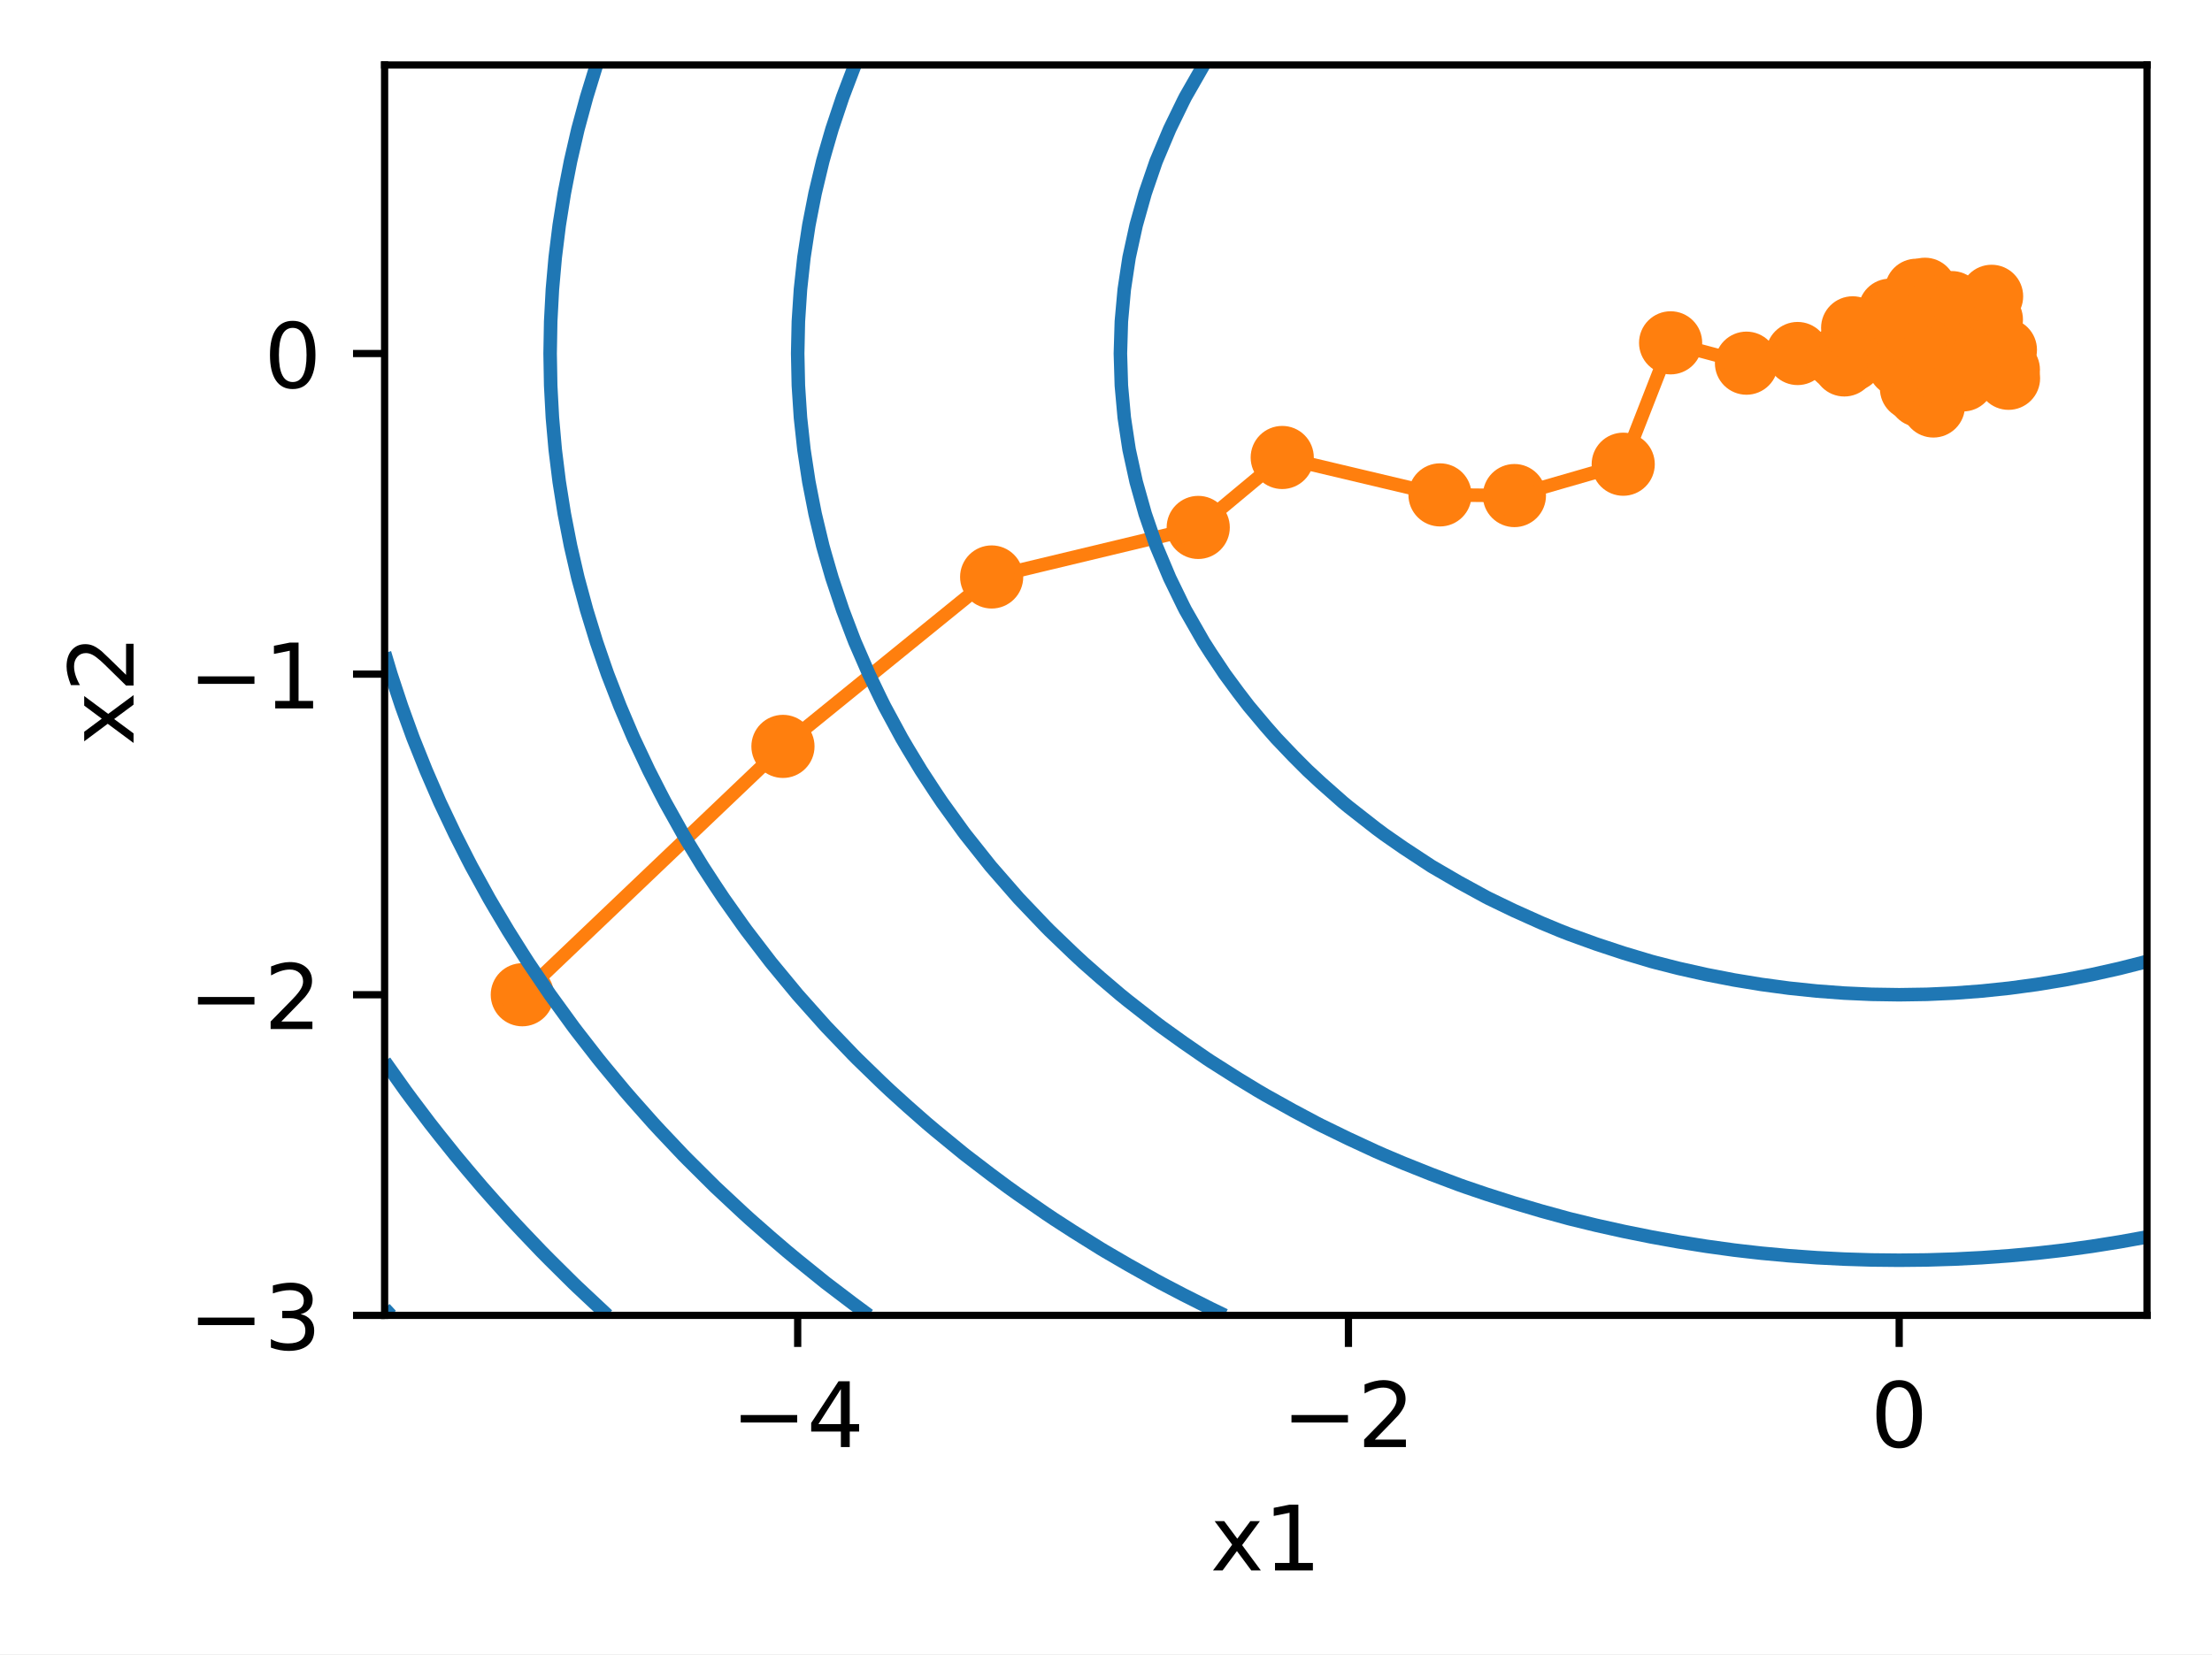
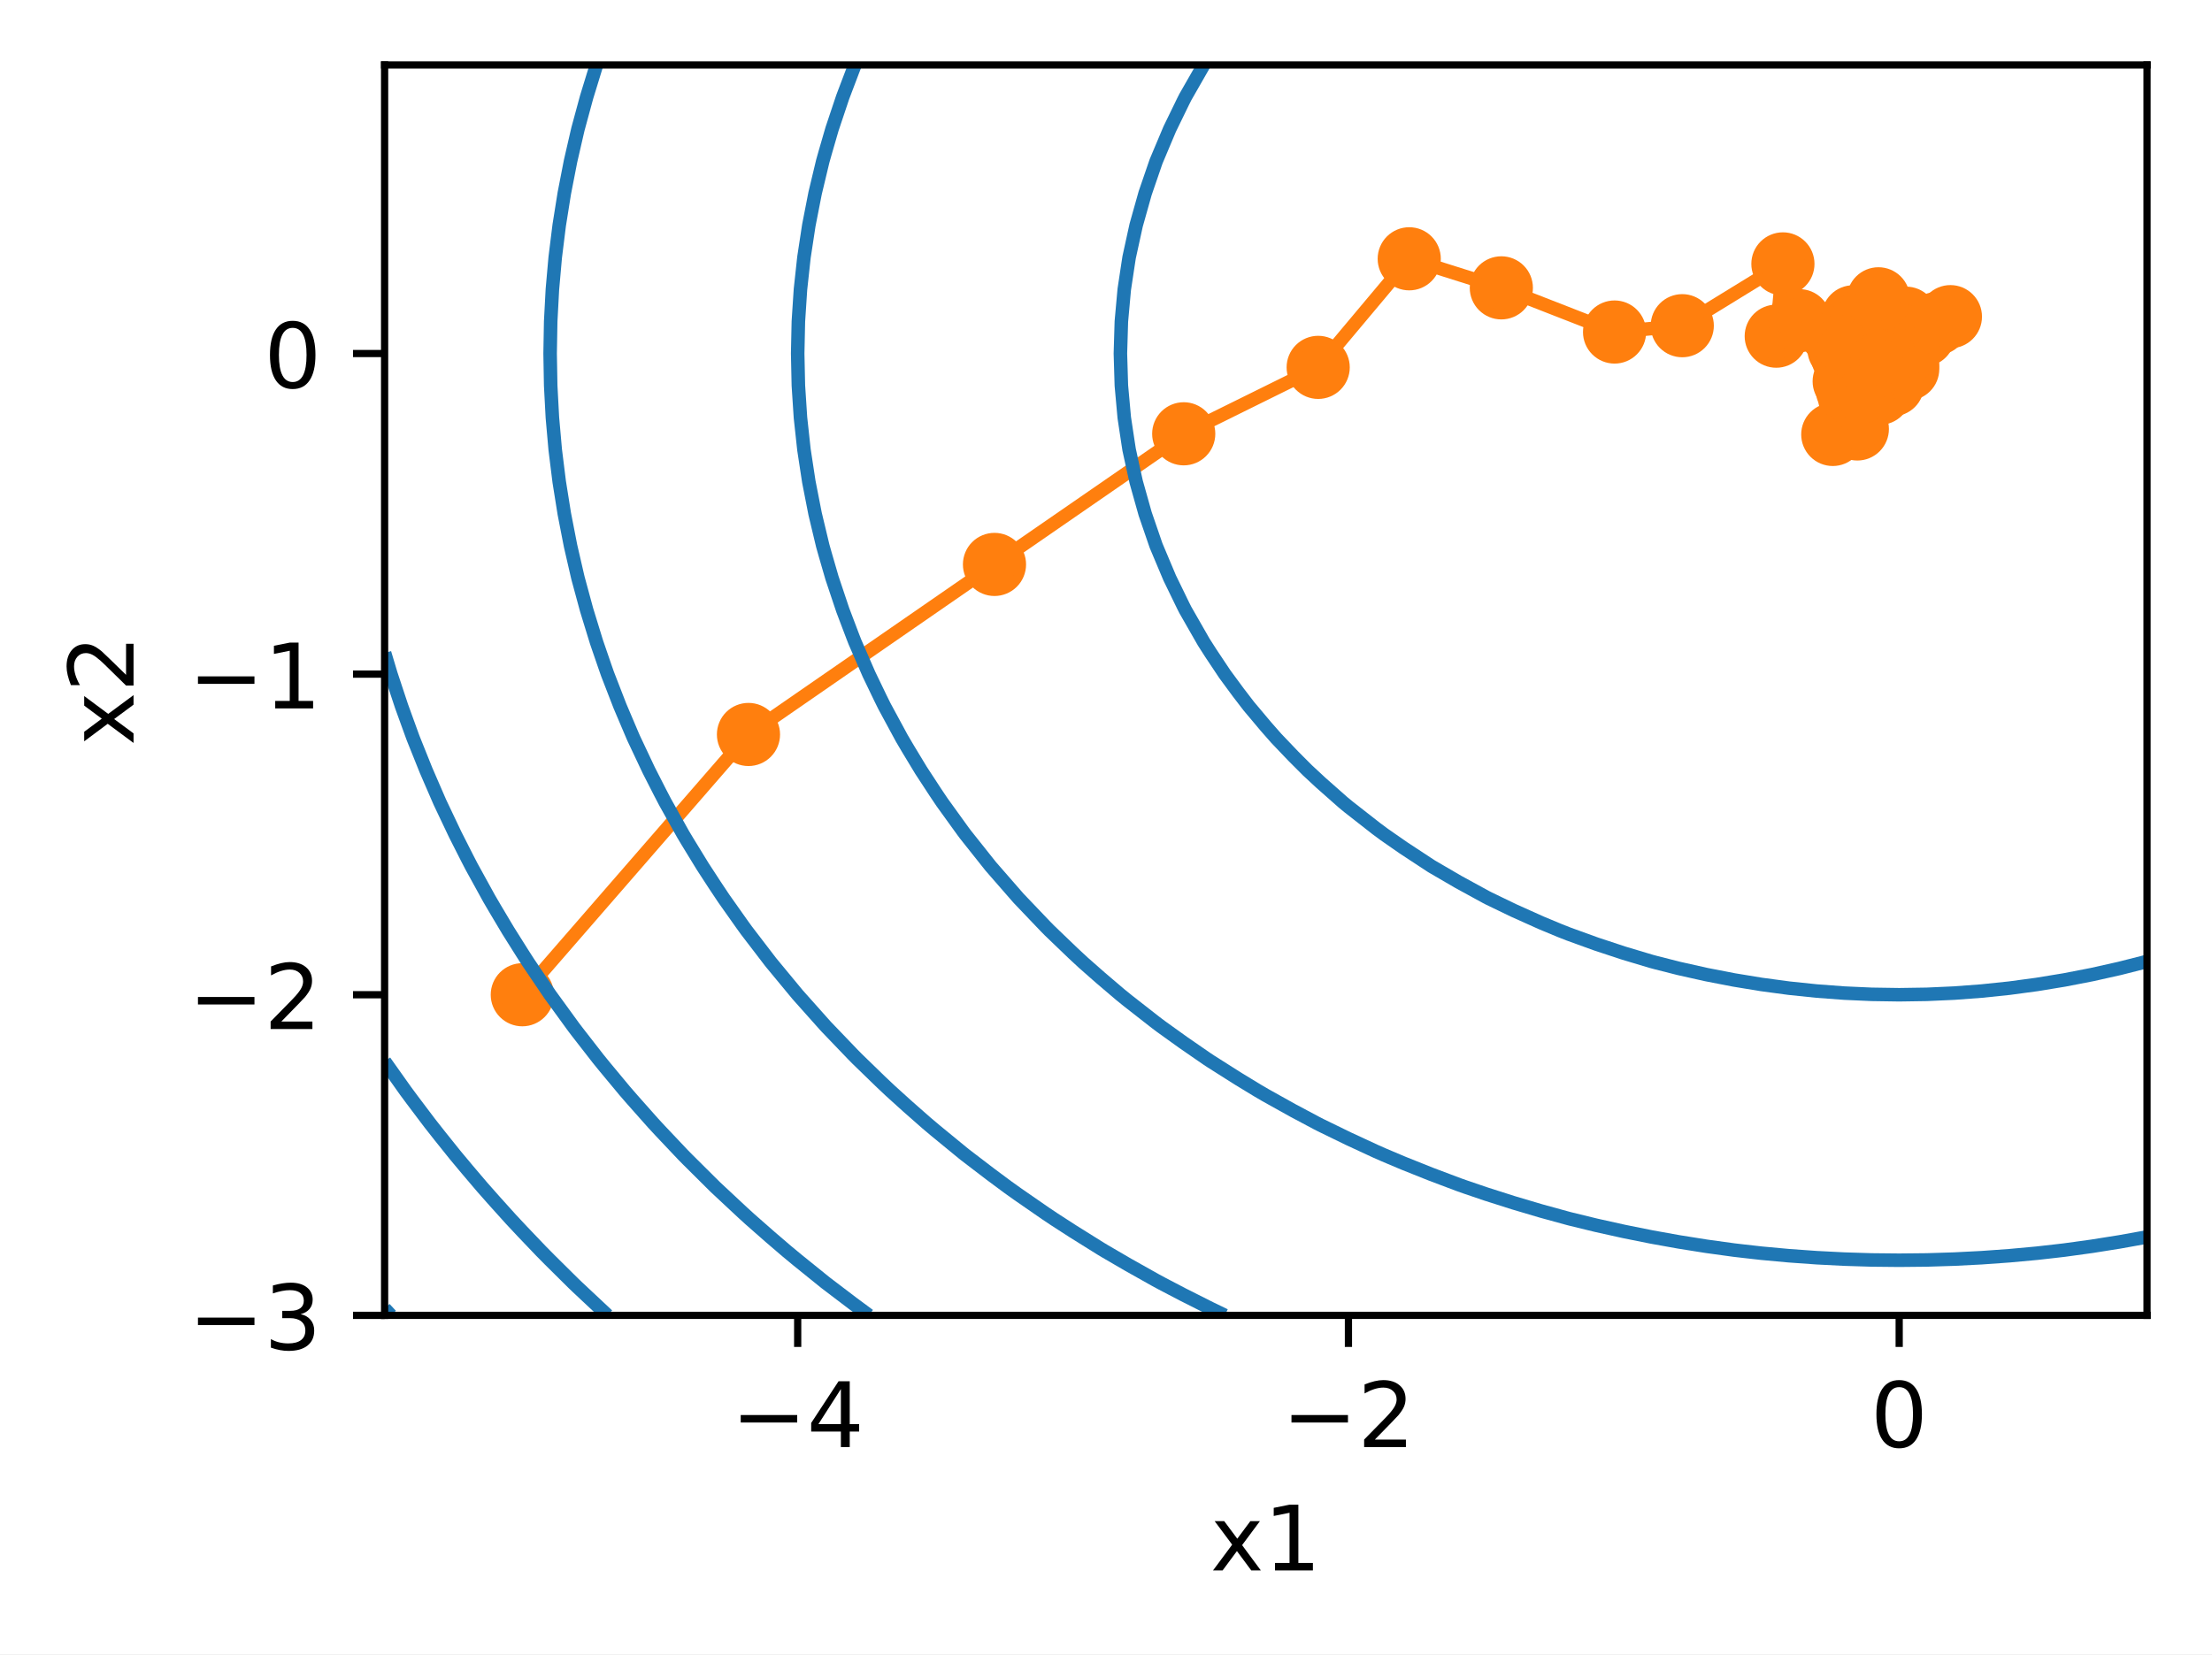
<svg xmlns="http://www.w3.org/2000/svg" xmlns:xlink="http://www.w3.org/1999/xlink" width="245.12pt" height="183.356pt" viewBox="0 0 245.12 183.356" version="1.1">
  <defs>
    <style type="text/css">*{stroke-linejoin: round; stroke-linecap: butt}</style>
  </defs>
  <g id="figure_1">
    <g id="patch_1">
      <path d="M 0 183.356  L 245.12 183.356  L 245.12 0  L 0 0  z " style="fill: #ffffff" />
    </g>
    <g id="axes_1">
      <g id="patch_2">
        <path d="M 42.62 145.8  L 237.92 145.8  L 237.92 7.2  L 42.62 7.2  z " style="fill: #ffffff" />
      </g>
      <g id="matplotlib.axis_1">
        <g id="xtick_1">
          <g id="line2d_1">
            <defs>
-               <path id="m74799874b9" d="M 0 0  L 0 3.5  " style="stroke: #000000; stroke-width: 0.8" />
+               <path id="m76ca7da673" d="M 0 0  L 0 3.5  " style="stroke: #000000; stroke-width: 0.8" />
            </defs>
            <g>
-               <use xlink:href="#m74799874b9" x="88.394" y="145.8" style="stroke: #000000; stroke-width: 0.8" />
+               <use xlink:href="#m76ca7da673" x="88.394" y="145.8" style="stroke: #000000; stroke-width: 0.8" />
            </g>
          </g>
          <g id="text_1">
            <g transform="translate(81.02266 160.3984) scale(0.1 -0.1)">
              <defs>
                <path id="DejaVuSans-2212" d="M 678 2272  L 4684 2272  L 4684 1741  L 678 1741  L 678 2272  z " transform="scale(0.015625)" />
                <path id="DejaVuSans-34" d="M 2419 4116  L 825 1625  L 2419 1625  L 2419 4116  z M 2253 4666  L 3047 4666  L 3047 1625  L 3713 1625  L 3713 1100  L 3047 1100  L 3047 0  L 2419 0  L 2419 1100  L 313 1100  L 313 1709  L 2253 4666  z " transform="scale(0.015625)" />
              </defs>
              <use xlink:href="#DejaVuSans-2212" />
-               <use xlink:href="#DejaVuSans-34" x="83.789" />
+               <use xlink:href="#DejaVuSans-34" transform="translate(83.78906 0)" />
            </g>
          </g>
        </g>
        <g id="xtick_2">
          <g id="line2d_2">
            <g>
-               <use xlink:href="#m74799874b9" x="149.425" y="145.8" style="stroke: #000000; stroke-width: 0.8" />
+               <use xlink:href="#m76ca7da673" x="149.425" y="145.8" style="stroke: #000000; stroke-width: 0.8" />
            </g>
          </g>
          <g id="text_2">
            <g transform="translate(142.0539 160.3984) scale(0.1 -0.1)">
              <defs>
                <path id="DejaVuSans-32" d="M 1228 531  L 3431 531  L 3431 0  L 469 0  L 469 531  Q 828 903 1448 1529  Q 2069 2156 2228 2338  Q 2531 2678 2651 2914  Q 2772 3150 2772 3378  Q 2772 3750 2511 3984  Q 2250 4219 1831 4219  Q 1534 4219 1204 4116  Q 875 4013 500 3803  L 500 4441  Q 881 4594 1212 4672  Q 1544 4750 1819 4750  Q 2544 4750 2975 4387  Q 3406 4025 3406 3419  Q 3406 3131 3298 2873  Q 3191 2616 2906 2266  Q 2828 2175 2409 1742  Q 1991 1309 1228 531  z " transform="scale(0.015625)" />
              </defs>
              <use xlink:href="#DejaVuSans-2212" />
-               <use xlink:href="#DejaVuSans-32" x="83.789" />
+               <use xlink:href="#DejaVuSans-32" transform="translate(83.78906 0)" />
            </g>
          </g>
        </g>
        <g id="xtick_3">
          <g id="line2d_3">
            <g>
-               <use xlink:href="#m74799874b9" x="210.456" y="145.8" style="stroke: #000000; stroke-width: 0.8" />
+               <use xlink:href="#m76ca7da673" x="210.456" y="145.8" style="stroke: #000000; stroke-width: 0.8" />
            </g>
          </g>
          <g id="text_3">
            <g transform="translate(207.275 160.3984) scale(0.1 -0.1)">
              <defs>
                <path id="DejaVuSans-30" d="M 2034 4250  Q 1547 4250 1301 3770  Q 1056 3291 1056 2328  Q 1056 1369 1301 889  Q 1547 409 2034 409  Q 2525 409 2770 889  Q 3016 1369 3016 2328  Q 3016 3291 2770 3770  Q 2525 4250 2034 4250  z M 2034 4750  Q 2819 4750 3233 4129  Q 3647 3509 3647 2328  Q 3647 1150 3233 529  Q 2819 -91 2034 -91  Q 1250 -91 836 529  Q 422 1150 422 2328  Q 422 3509 836 4129  Q 1250 4750 2034 4750  z " transform="scale(0.015625)" />
              </defs>
              <use xlink:href="#DejaVuSans-30" />
            </g>
          </g>
        </g>
        <g id="text_4">
          <g transform="translate(134.1297 174.0766) scale(0.1 -0.1)">
            <defs>
              <path id="DejaVuSans-78" d="M 3513 3500  L 2247 1797  L 3578 0  L 2900 0  L 1881 1375  L 863 0  L 184 0  L 1544 1831  L 300 3500  L 978 3500  L 1906 2253  L 2834 3500  L 3513 3500  z " transform="scale(0.015625)" />
              <path id="DejaVuSans-31" d="M 794 531  L 1825 531  L 1825 4091  L 703 3866  L 703 4441  L 1819 4666  L 2450 4666  L 2450 531  L 3481 531  L 3481 0  L 794 0  L 794 531  z " transform="scale(0.015625)" />
            </defs>
            <use xlink:href="#DejaVuSans-78" />
-             <use xlink:href="#DejaVuSans-31" x="59.18" />
+             <use xlink:href="#DejaVuSans-31" transform="translate(59.17969 0)" />
          </g>
        </g>
      </g>
      <g id="matplotlib.axis_2">
        <g id="ytick_1">
          <g id="line2d_4">
            <defs>
-               <path id="m436d41d20c" d="M 0 0  L -3.5 0  " style="stroke: #000000; stroke-width: 0.8" />
+               <path id="m38e9d81314" d="M 0 0  L -3.5 0  " style="stroke: #000000; stroke-width: 0.8" />
            </defs>
            <g>
-               <use xlink:href="#m436d41d20c" x="42.62" y="145.8" style="stroke: #000000; stroke-width: 0.8" />
+               <use xlink:href="#m38e9d81314" x="42.62" y="145.8" style="stroke: #000000; stroke-width: 0.8" />
            </g>
          </g>
          <g id="text_5">
            <g transform="translate(20.87813 149.5992) scale(0.1 -0.1)">
              <defs>
                <path id="DejaVuSans-33" d="M 2597 2516  Q 3050 2419 3304 2112  Q 3559 1806 3559 1356  Q 3559 666 3084 287  Q 2609 -91 1734 -91  Q 1441 -91 1130 -33  Q 819 25 488 141  L 488 750  Q 750 597 1062 519  Q 1375 441 1716 441  Q 2309 441 2620 675  Q 2931 909 2931 1356  Q 2931 1769 2642 2001  Q 2353 2234 1838 2234  L 1294 2234  L 1294 2753  L 1863 2753  Q 2328 2753 2575 2939  Q 2822 3125 2822 3475  Q 2822 3834 2567 4026  Q 2313 4219 1838 4219  Q 1578 4219 1281 4162  Q 984 4106 628 3988  L 628 4550  Q 988 4650 1302 4700  Q 1616 4750 1894 4750  Q 2613 4750 3031 4423  Q 3450 4097 3450 3541  Q 3450 3153 3228 2886  Q 3006 2619 2597 2516  z " transform="scale(0.015625)" />
              </defs>
              <use xlink:href="#DejaVuSans-2212" />
-               <use xlink:href="#DejaVuSans-33" x="83.789" />
+               <use xlink:href="#DejaVuSans-33" transform="translate(83.78906 0)" />
            </g>
          </g>
        </g>
        <g id="ytick_2">
          <g id="line2d_5">
            <g>
-               <use xlink:href="#m436d41d20c" x="42.62" y="110.262" style="stroke: #000000; stroke-width: 0.8" />
+               <use xlink:href="#m38e9d81314" x="42.62" y="110.262" style="stroke: #000000; stroke-width: 0.8" />
            </g>
          </g>
          <g id="text_6">
            <g transform="translate(20.87813 114.0608) scale(0.1 -0.1)">
              <use xlink:href="#DejaVuSans-2212" />
-               <use xlink:href="#DejaVuSans-32" x="83.789" />
+               <use xlink:href="#DejaVuSans-32" transform="translate(83.78906 0)" />
            </g>
          </g>
        </g>
        <g id="ytick_3">
          <g id="line2d_6">
            <g>
-               <use xlink:href="#m436d41d20c" x="42.62" y="74.723" style="stroke: #000000; stroke-width: 0.8" />
+               <use xlink:href="#m38e9d81314" x="42.62" y="74.723" style="stroke: #000000; stroke-width: 0.8" />
            </g>
          </g>
          <g id="text_7">
            <g transform="translate(20.87813 78.52229) scale(0.1 -0.1)">
              <use xlink:href="#DejaVuSans-2212" />
-               <use xlink:href="#DejaVuSans-31" x="83.789" />
+               <use xlink:href="#DejaVuSans-31" transform="translate(83.78906 0)" />
            </g>
          </g>
        </g>
        <g id="ytick_4">
          <g id="line2d_7">
            <g>
-               <use xlink:href="#m436d41d20c" x="42.62" y="39.185" style="stroke: #000000; stroke-width: 0.8" />
+               <use xlink:href="#m38e9d81314" x="42.62" y="39.185" style="stroke: #000000; stroke-width: 0.8" />
            </g>
          </g>
          <g id="text_8">
            <g transform="translate(29.25781 42.98383) scale(0.1 -0.1)">
              <use xlink:href="#DejaVuSans-30" />
            </g>
          </g>
        </g>
        <g id="text_9">
          <g transform="translate(14.79844 82.64062) rotate(-90) scale(0.1 -0.1)">
            <use xlink:href="#DejaVuSans-78" />
-             <use xlink:href="#DejaVuSans-32" x="59.18" />
+             <use xlink:href="#DejaVuSans-32" transform="translate(59.17969 0)" />
          </g>
        </g>
      </g>
      <g id="line2d_8">
-         <path d="M 57.878 110.262  L 86.762 82.734  L 109.89 63.954  L 132.78 58.463  L 142.089 50.71  L 159.571 54.856  L 167.818 54.931  L 179.875 51.456  L 185.127 38.001  L 193.533 40.256  L 199.198 39.185  L 203.642 39.713  L 205.192 39.886  L 206.137 36.859  L 204.377 40.451  L 205.3 36.339  L 212.361 32.174  L 212.06 36.19  L 215.065 39.212  L 214.167 42.921  L 212.709 43.85  L 211.819 43.069  L 212.732 41.894  L 211.879 36.36  L 210.468 40.489  L 214.788 39.105  L 215.808 36.525  L 214.403 34.504  L 213.312 32.064  L 216.756 36.375  L 213.567 35.359  L 214.246 45.001  L 217.53 42.109  L 216.555 39.817  L 218.46 34.763  L 220.673 35.421  L 222.226 38.776  L 214.619 39.289  L 214.876 39.209  L 218.259 35.115  L 221.296 40.258  L 222.555 40.975  L 222.573 41.932  L 220.696 32.845  L 214.801 42.227  L 218.246 40.043  L 213.252 38.402  L 216.295 33.544  L 209.851 34.457  L 213.147 38.739  L 209.43 34.384  " clip-path="url(#paccf0b9980)" style="fill: none; stroke: #ff7f0e; stroke-width: 1.5; stroke-linecap: square" />
+         <path d="M 57.878 110.262  L 82.941 81.412  L 110.203 62.564  L 131.173 48.084  L 146.073 40.721  L 156.163 28.686  L 166.369 31.907  L 178.916 36.803  L 186.418 36.102  L 197.571 29.251  L 196.832 37.263  L 199.399 35.546  L 202.951 36.911  L 206.547 41.451  L 206.19 41.266  L 211.401 40.897  L 213.155 37.133  L 211.028 41.001  L 210.021 41.748  L 208.288 43.592  L 204.187 39.556  L 205.819 47.548  L 207.334 43.844  L 206.725 39.884  L 206.421 43.211  L 211.396 40.358  L 209.723 42.644  L 204.984 44.176  L 204.951 43.024  L 203.097 48.156  L 209.438 42.013  L 207.196 39.131  L 207.767 43.13  L 204.362 42.271  L 206.818 36.706  L 211.225 35.27  L 211.025 38.676  L 209.833 36.876  L 211.12 39.253  L 216.132 35.099  L 214.636 35.859  L 205.359 35.117  L 204.703 43.201  L 204.802 38.443  L 207.34 37.282  L 206.545 35.946  L 203.78 38.693  L 207.134 41.279  L 208.469 40.199  L 206.299 44.523  L 208.157 33.121  " clip-path="url(#p99e5eea898)" style="fill: none; stroke: #ff7f0e; stroke-width: 1.5; stroke-linecap: square" />
        <defs>
-           <path id="m2246a25d05" d="M 0 3  C 0.796 3 1.559 2.684 2.121 2.121  C 2.684 1.559 3 0.796 3 0  C 3 -0.796 2.684 -1.559 2.121 -2.121  C 1.559 -2.684 0.796 -3 0 -3  C -0.796 -3 -1.559 -2.684 -2.121 -2.121  C -2.684 -1.559 -3 -0.796 -3 0  C -3 0.796 -2.684 1.559 -2.121 2.121  C -1.559 2.684 -0.796 3 0 3  z " style="stroke: #ff7f0e" />
+           <path id="me3ea94abca" d="M 0 3  C 0.796 3 1.559 2.684 2.121 2.121  C 2.684 1.559 3 0.796 3 0  C 3 -0.796 2.684 -1.559 2.121 -2.121  C 1.559 -2.684 0.796 -3 0 -3  C -0.796 -3 -1.559 -2.684 -2.121 -2.121  C -2.684 -1.559 -3 -0.796 -3 0  C -3 0.796 -2.684 1.559 -2.121 2.121  C -1.559 2.684 -0.796 3 0 3  z " style="stroke: #ff7f0e" />
        </defs>
-         <g clip-path="url(#paccf0b9980)">
-           <use xlink:href="#m2246a25d05" x="57.878" y="110.262" style="fill: #ff7f0e; stroke: #ff7f0e" />
-           <use xlink:href="#m2246a25d05" x="86.762" y="82.734" style="fill: #ff7f0e; stroke: #ff7f0e" />
-           <use xlink:href="#m2246a25d05" x="109.89" y="63.954" style="fill: #ff7f0e; stroke: #ff7f0e" />
-           <use xlink:href="#m2246a25d05" x="132.78" y="58.463" style="fill: #ff7f0e; stroke: #ff7f0e" />
-           <use xlink:href="#m2246a25d05" x="142.089" y="50.71" style="fill: #ff7f0e; stroke: #ff7f0e" />
-           <use xlink:href="#m2246a25d05" x="159.571" y="54.856" style="fill: #ff7f0e; stroke: #ff7f0e" />
-           <use xlink:href="#m2246a25d05" x="167.818" y="54.931" style="fill: #ff7f0e; stroke: #ff7f0e" />
-           <use xlink:href="#m2246a25d05" x="179.875" y="51.456" style="fill: #ff7f0e; stroke: #ff7f0e" />
-           <use xlink:href="#m2246a25d05" x="185.127" y="38.001" style="fill: #ff7f0e; stroke: #ff7f0e" />
-           <use xlink:href="#m2246a25d05" x="193.533" y="40.256" style="fill: #ff7f0e; stroke: #ff7f0e" />
-           <use xlink:href="#m2246a25d05" x="199.198" y="39.185" style="fill: #ff7f0e; stroke: #ff7f0e" />
-           <use xlink:href="#m2246a25d05" x="203.642" y="39.713" style="fill: #ff7f0e; stroke: #ff7f0e" />
-           <use xlink:href="#m2246a25d05" x="205.192" y="39.886" style="fill: #ff7f0e; stroke: #ff7f0e" />
-           <use xlink:href="#m2246a25d05" x="206.137" y="36.859" style="fill: #ff7f0e; stroke: #ff7f0e" />
-           <use xlink:href="#m2246a25d05" x="204.377" y="40.451" style="fill: #ff7f0e; stroke: #ff7f0e" />
-           <use xlink:href="#m2246a25d05" x="205.3" y="36.339" style="fill: #ff7f0e; stroke: #ff7f0e" />
-           <use xlink:href="#m2246a25d05" x="212.361" y="32.174" style="fill: #ff7f0e; stroke: #ff7f0e" />
-           <use xlink:href="#m2246a25d05" x="212.06" y="36.19" style="fill: #ff7f0e; stroke: #ff7f0e" />
-           <use xlink:href="#m2246a25d05" x="215.065" y="39.212" style="fill: #ff7f0e; stroke: #ff7f0e" />
-           <use xlink:href="#m2246a25d05" x="214.167" y="42.921" style="fill: #ff7f0e; stroke: #ff7f0e" />
-           <use xlink:href="#m2246a25d05" x="212.709" y="43.85" style="fill: #ff7f0e; stroke: #ff7f0e" />
-           <use xlink:href="#m2246a25d05" x="211.819" y="43.069" style="fill: #ff7f0e; stroke: #ff7f0e" />
-           <use xlink:href="#m2246a25d05" x="212.732" y="41.894" style="fill: #ff7f0e; stroke: #ff7f0e" />
-           <use xlink:href="#m2246a25d05" x="211.879" y="36.36" style="fill: #ff7f0e; stroke: #ff7f0e" />
-           <use xlink:href="#m2246a25d05" x="210.468" y="40.489" style="fill: #ff7f0e; stroke: #ff7f0e" />
-           <use xlink:href="#m2246a25d05" x="214.788" y="39.105" style="fill: #ff7f0e; stroke: #ff7f0e" />
-           <use xlink:href="#m2246a25d05" x="215.808" y="36.525" style="fill: #ff7f0e; stroke: #ff7f0e" />
-           <use xlink:href="#m2246a25d05" x="214.403" y="34.504" style="fill: #ff7f0e; stroke: #ff7f0e" />
-           <use xlink:href="#m2246a25d05" x="213.312" y="32.064" style="fill: #ff7f0e; stroke: #ff7f0e" />
-           <use xlink:href="#m2246a25d05" x="216.756" y="36.375" style="fill: #ff7f0e; stroke: #ff7f0e" />
-           <use xlink:href="#m2246a25d05" x="213.567" y="35.359" style="fill: #ff7f0e; stroke: #ff7f0e" />
-           <use xlink:href="#m2246a25d05" x="214.246" y="45.001" style="fill: #ff7f0e; stroke: #ff7f0e" />
-           <use xlink:href="#m2246a25d05" x="217.53" y="42.109" style="fill: #ff7f0e; stroke: #ff7f0e" />
-           <use xlink:href="#m2246a25d05" x="216.555" y="39.817" style="fill: #ff7f0e; stroke: #ff7f0e" />
-           <use xlink:href="#m2246a25d05" x="218.46" y="34.763" style="fill: #ff7f0e; stroke: #ff7f0e" />
-           <use xlink:href="#m2246a25d05" x="220.673" y="35.421" style="fill: #ff7f0e; stroke: #ff7f0e" />
-           <use xlink:href="#m2246a25d05" x="222.226" y="38.776" style="fill: #ff7f0e; stroke: #ff7f0e" />
-           <use xlink:href="#m2246a25d05" x="214.619" y="39.289" style="fill: #ff7f0e; stroke: #ff7f0e" />
-           <use xlink:href="#m2246a25d05" x="214.876" y="39.209" style="fill: #ff7f0e; stroke: #ff7f0e" />
-           <use xlink:href="#m2246a25d05" x="218.259" y="35.115" style="fill: #ff7f0e; stroke: #ff7f0e" />
-           <use xlink:href="#m2246a25d05" x="221.296" y="40.258" style="fill: #ff7f0e; stroke: #ff7f0e" />
-           <use xlink:href="#m2246a25d05" x="222.555" y="40.975" style="fill: #ff7f0e; stroke: #ff7f0e" />
-           <use xlink:href="#m2246a25d05" x="222.573" y="41.932" style="fill: #ff7f0e; stroke: #ff7f0e" />
-           <use xlink:href="#m2246a25d05" x="220.696" y="32.845" style="fill: #ff7f0e; stroke: #ff7f0e" />
-           <use xlink:href="#m2246a25d05" x="214.801" y="42.227" style="fill: #ff7f0e; stroke: #ff7f0e" />
-           <use xlink:href="#m2246a25d05" x="218.246" y="40.043" style="fill: #ff7f0e; stroke: #ff7f0e" />
-           <use xlink:href="#m2246a25d05" x="213.252" y="38.402" style="fill: #ff7f0e; stroke: #ff7f0e" />
-           <use xlink:href="#m2246a25d05" x="216.295" y="33.544" style="fill: #ff7f0e; stroke: #ff7f0e" />
-           <use xlink:href="#m2246a25d05" x="209.851" y="34.457" style="fill: #ff7f0e; stroke: #ff7f0e" />
-           <use xlink:href="#m2246a25d05" x="213.147" y="38.739" style="fill: #ff7f0e; stroke: #ff7f0e" />
-           <use xlink:href="#m2246a25d05" x="209.43" y="34.384" style="fill: #ff7f0e; stroke: #ff7f0e" />
-         </g>
-       </g>
-       <g id="PathCollection_1" />
-       <g id="PathCollection_2">
-         <path d="M 133.389 7.2  L 131.355 10.754  L 131.116 11.228  L 129.619 14.308  L 128.122 17.862  L 128.064 18.023  L 126.899 21.415  L 125.9 24.969  L 125.123 28.523  L 125.013 29.234  L 124.584 32.077  L 124.263 35.631  L 124.156 39.185  L 124.263 42.738  L 124.584 46.292  L 125.013 49.135  L 125.123 49.846  L 125.9 53.4  L 126.899 56.954  L 128.064 60.346  L 128.122 60.508  L 129.619 64.062  L 131.116 67.142  L 131.355 67.615  L 133.389 71.169  L 134.167 72.385  L 135.724 74.723  L 137.219 76.754  L 138.387 78.277  L 140.27 80.517  L 141.423 81.831  L 143.322 83.821  L 144.883 85.385  L 146.373 86.767  L 148.83 88.938  L 149.425 89.429  L 152.477 91.818  L 153.384 92.492  L 155.528 93.983  L 158.58 95.989  L 158.672 96.046  L 161.631 97.769  L 164.683 99.438  L 164.998 99.6  L 167.734 100.92  L 170.786 102.291  L 172.861 103.154  L 173.837 103.538  L 176.889 104.643  L 179.941 105.651  L 182.992 106.564  L 183.531 106.708  L 186.044 107.346  L 189.095 108.029  L 192.147 108.621  L 195.198 109.122  L 198.25 109.533  L 201.302 109.851  L 204.353 110.079  L 207.405 110.216  L 210.456 110.262  L 210.456 110.262  L 210.456 110.262  L 213.508 110.216  L 216.559 110.079  L 219.611 109.851  L 222.663 109.533  L 225.714 109.122  L 228.766 108.621  L 231.817 108.029  L 234.869 107.346  L 237.382 106.708  L 237.92 106.564  " clip-path="url(#paccf0b9980)" style="fill: none; stroke: #1f77b4; stroke-width: 1.5" />
-       </g>
-       <g id="PathCollection_3">
-         <path d="M 94.741 7.2  L 94.497 7.827  L 93.387 10.754  L 92.198 14.308  L 91.445 16.905  L 91.175 17.862  L 90.325 21.415  L 89.63 24.969  L 89.089 28.523  L 88.703 32.077  L 88.471 35.631  L 88.394 39.184  L 88.394 39.185  L 88.394 39.185  L 88.471 42.738  L 88.703 46.292  L 89.089 49.846  L 89.63 53.4  L 90.325 56.954  L 91.175 60.508  L 91.445 61.464  L 92.198 64.062  L 93.387 67.615  L 94.497 70.542  L 94.741 71.169  L 96.287 74.723  L 97.548 77.346  L 98.008 78.277  L 99.931 81.831  L 100.6 82.968  L 102.061 85.385  L 103.652 87.82  L 104.403 88.938  L 106.703 92.125  L 106.976 92.492  L 109.755 95.989  L 109.802 96.046  L 112.806 99.492  L 112.903 99.6  L 115.858 102.697  L 116.308 103.154  L 118.909 105.651  L 120.047 106.708  L 121.961 108.393  L 124.156 110.262  L 125.013 110.955  L 128.064 113.339  L 128.697 113.815  L 131.116 115.551  L 133.748 117.369  L 134.167 117.646  L 137.219 119.581  L 139.426 120.923  L 140.27 121.415  L 143.322 123.116  L 145.877 124.477  L 146.373 124.731  L 149.425 126.218  L 152.477 127.632  L 153.384 128.031  L 155.528 128.937  L 158.58 130.156  L 161.631 131.306  L 162.419 131.585  L 164.683 132.356  L 167.734 133.328  L 170.786 134.233  L 173.837 135.071  L 174.103 135.138  L 176.889 135.817  L 179.941 136.495  L 182.992 137.109  L 186.044 137.658  L 189.095 138.143  L 192.147 138.563  L 193.257 138.692  L 195.198 138.911  L 198.25 139.191  L 201.302 139.409  L 204.353 139.565  L 207.405 139.659  L 210.456 139.69  L 213.508 139.659  L 216.559 139.565  L 219.611 139.409  L 222.663 139.191  L 225.714 138.911  L 227.656 138.692  L 228.766 138.563  L 231.817 138.143  L 234.869 137.658  L 237.92 137.109  " clip-path="url(#paccf0b9980)" style="fill: none; stroke: #1f77b4; stroke-width: 1.5" />
-       </g>
-       <g id="PathCollection_4">
-         <path d="M 66.101 7.2  L 65.009 10.754  L 64.045 14.308  L 63.981 14.581  L 63.226 17.862  L 62.534 21.415  L 61.968 24.969  L 61.527 28.523  L 61.213 32.077  L 61.024 35.631  L 60.961 39.185  L 61.024 42.738  L 61.213 46.292  L 61.527 49.846  L 61.968 53.4  L 62.534 56.954  L 63.226 60.508  L 63.981 63.788  L 64.045 64.062  L 65.009 67.615  L 66.101 71.169  L 67.033 73.881  L 67.328 74.723  L 68.706 78.277  L 70.084 81.522  L 70.219 81.831  L 71.895 85.385  L 73.136 87.82  L 73.719 88.938  L 75.707 92.492  L 76.188 93.295  L 77.871 96.046  L 79.239 98.146  L 80.208 99.6  L 82.291 102.545  L 82.732 103.154  L 85.342 106.564  L 85.455 106.708  L 88.394 110.262  L 88.394 110.262  L 91.445 113.685  L 91.564 113.815  L 94.497 116.873  L 94.985 117.369  L 97.548 119.857  L 98.677 120.923  L 100.6 122.662  L 102.663 124.477  L 103.652 125.311  L 106.703 127.813  L 106.976 128.031  L 109.755 130.156  L 111.68 131.585  L 112.806 132.389  L 115.858 134.501  L 116.808 135.138  L 118.909 136.495  L 121.961 138.402  L 122.443 138.692  L 125.013 140.189  L 128.064 141.903  L 128.697 142.246  L 131.116 143.511  L 134.167 145.047  L 135.724 145.8  " clip-path="url(#paccf0b9980)" style="fill: none; stroke: #1f77b4; stroke-width: 1.5" />
-       </g>
-       <g id="PathCollection_5">
-         <path d="M 42.62 72.385  L 43.32 74.723  L 44.496 78.277  L 45.672 81.522  L 45.786 81.831  L 47.212 85.385  L 48.723 88.873  L 48.752 88.938  L 50.438 92.492  L 51.775 95.129  L 52.249 96.046  L 54.204 99.6  L 54.827 100.666  L 56.307 103.154  L 57.878 105.651  L 58.556 106.708  L 60.93 110.216  L 60.961 110.262  L 63.541 113.815  L 63.981 114.394  L 66.294 117.369  L 67.033 118.277  L 69.231 120.923  L 70.084 121.906  L 72.365 124.477  L 73.136 125.311  L 75.707 128.031  L 76.188 128.519  L 79.239 131.55  L 79.275 131.585  L 82.291 134.401  L 83.099 135.138  L 85.342 137.109  L 87.188 138.692  L 88.394 139.69  L 91.445 142.153  L 91.564 142.246  L 94.497 144.475  L 96.287 145.8  " clip-path="url(#paccf0b9980)" style="fill: none; stroke: #1f77b4; stroke-width: 1.5" />
-       </g>
-       <g id="PathCollection_6">
-         <path d="M 42.62 117.646  L 44.944 120.923  L 45.672 121.906  L 47.611 124.477  L 48.723 125.891  L 50.438 128.031  L 51.775 129.633  L 53.434 131.585  L 54.827 133.16  L 56.609 135.138  L 57.878 136.495  L 59.974 138.692  L 60.93 139.659  L 63.541 142.246  L 63.981 142.668  L 67.033 145.529  L 67.328 145.8  " clip-path="url(#paccf0b9980)" style="fill: none; stroke: #1f77b4; stroke-width: 1.5" />
-       </g>
-       <g id="PathCollection_7">
-         <path d="M 42.62 145.047  L 43.32 145.8  " clip-path="url(#paccf0b9980)" style="fill: none; stroke: #1f77b4; stroke-width: 1.5" />
-       </g>
-       <g id="PathCollection_8" />
+         <g clip-path="url(#p99e5eea898)">
+           <use xlink:href="#me3ea94abca" x="57.878" y="110.262" style="fill: #ff7f0e; stroke: #ff7f0e" />
+           <use xlink:href="#me3ea94abca" x="82.941" y="81.412" style="fill: #ff7f0e; stroke: #ff7f0e" />
+           <use xlink:href="#me3ea94abca" x="110.203" y="62.564" style="fill: #ff7f0e; stroke: #ff7f0e" />
+           <use xlink:href="#me3ea94abca" x="131.173" y="48.084" style="fill: #ff7f0e; stroke: #ff7f0e" />
+           <use xlink:href="#me3ea94abca" x="146.073" y="40.721" style="fill: #ff7f0e; stroke: #ff7f0e" />
+           <use xlink:href="#me3ea94abca" x="156.163" y="28.686" style="fill: #ff7f0e; stroke: #ff7f0e" />
+           <use xlink:href="#me3ea94abca" x="166.369" y="31.907" style="fill: #ff7f0e; stroke: #ff7f0e" />
+           <use xlink:href="#me3ea94abca" x="178.916" y="36.803" style="fill: #ff7f0e; stroke: #ff7f0e" />
+           <use xlink:href="#me3ea94abca" x="186.418" y="36.102" style="fill: #ff7f0e; stroke: #ff7f0e" />
+           <use xlink:href="#me3ea94abca" x="197.571" y="29.251" style="fill: #ff7f0e; stroke: #ff7f0e" />
+           <use xlink:href="#me3ea94abca" x="196.832" y="37.263" style="fill: #ff7f0e; stroke: #ff7f0e" />
+           <use xlink:href="#me3ea94abca" x="199.399" y="35.546" style="fill: #ff7f0e; stroke: #ff7f0e" />
+           <use xlink:href="#me3ea94abca" x="202.951" y="36.911" style="fill: #ff7f0e; stroke: #ff7f0e" />
+           <use xlink:href="#me3ea94abca" x="206.547" y="41.451" style="fill: #ff7f0e; stroke: #ff7f0e" />
+           <use xlink:href="#me3ea94abca" x="206.19" y="41.266" style="fill: #ff7f0e; stroke: #ff7f0e" />
+           <use xlink:href="#me3ea94abca" x="211.401" y="40.897" style="fill: #ff7f0e; stroke: #ff7f0e" />
+           <use xlink:href="#me3ea94abca" x="213.155" y="37.133" style="fill: #ff7f0e; stroke: #ff7f0e" />
+           <use xlink:href="#me3ea94abca" x="211.028" y="41.001" style="fill: #ff7f0e; stroke: #ff7f0e" />
+           <use xlink:href="#me3ea94abca" x="210.021" y="41.748" style="fill: #ff7f0e; stroke: #ff7f0e" />
+           <use xlink:href="#me3ea94abca" x="208.288" y="43.592" style="fill: #ff7f0e; stroke: #ff7f0e" />
+           <use xlink:href="#me3ea94abca" x="204.187" y="39.556" style="fill: #ff7f0e; stroke: #ff7f0e" />
+           <use xlink:href="#me3ea94abca" x="205.819" y="47.548" style="fill: #ff7f0e; stroke: #ff7f0e" />
+           <use xlink:href="#me3ea94abca" x="207.334" y="43.844" style="fill: #ff7f0e; stroke: #ff7f0e" />
+           <use xlink:href="#me3ea94abca" x="206.725" y="39.884" style="fill: #ff7f0e; stroke: #ff7f0e" />
+           <use xlink:href="#me3ea94abca" x="206.421" y="43.211" style="fill: #ff7f0e; stroke: #ff7f0e" />
+           <use xlink:href="#me3ea94abca" x="211.396" y="40.358" style="fill: #ff7f0e; stroke: #ff7f0e" />
+           <use xlink:href="#me3ea94abca" x="209.723" y="42.644" style="fill: #ff7f0e; stroke: #ff7f0e" />
+           <use xlink:href="#me3ea94abca" x="204.984" y="44.176" style="fill: #ff7f0e; stroke: #ff7f0e" />
+           <use xlink:href="#me3ea94abca" x="204.951" y="43.024" style="fill: #ff7f0e; stroke: #ff7f0e" />
+           <use xlink:href="#me3ea94abca" x="203.097" y="48.156" style="fill: #ff7f0e; stroke: #ff7f0e" />
+           <use xlink:href="#me3ea94abca" x="209.438" y="42.013" style="fill: #ff7f0e; stroke: #ff7f0e" />
+           <use xlink:href="#me3ea94abca" x="207.196" y="39.131" style="fill: #ff7f0e; stroke: #ff7f0e" />
+           <use xlink:href="#me3ea94abca" x="207.767" y="43.13" style="fill: #ff7f0e; stroke: #ff7f0e" />
+           <use xlink:href="#me3ea94abca" x="204.362" y="42.271" style="fill: #ff7f0e; stroke: #ff7f0e" />
+           <use xlink:href="#me3ea94abca" x="206.818" y="36.706" style="fill: #ff7f0e; stroke: #ff7f0e" />
+           <use xlink:href="#me3ea94abca" x="211.225" y="35.27" style="fill: #ff7f0e; stroke: #ff7f0e" />
+           <use xlink:href="#me3ea94abca" x="211.025" y="38.676" style="fill: #ff7f0e; stroke: #ff7f0e" />
+           <use xlink:href="#me3ea94abca" x="209.833" y="36.876" style="fill: #ff7f0e; stroke: #ff7f0e" />
+           <use xlink:href="#me3ea94abca" x="211.12" y="39.253" style="fill: #ff7f0e; stroke: #ff7f0e" />
+           <use xlink:href="#me3ea94abca" x="216.132" y="35.099" style="fill: #ff7f0e; stroke: #ff7f0e" />
+           <use xlink:href="#me3ea94abca" x="214.636" y="35.859" style="fill: #ff7f0e; stroke: #ff7f0e" />
+           <use xlink:href="#me3ea94abca" x="205.359" y="35.117" style="fill: #ff7f0e; stroke: #ff7f0e" />
+           <use xlink:href="#me3ea94abca" x="204.703" y="43.201" style="fill: #ff7f0e; stroke: #ff7f0e" />
+           <use xlink:href="#me3ea94abca" x="204.802" y="38.443" style="fill: #ff7f0e; stroke: #ff7f0e" />
+           <use xlink:href="#me3ea94abca" x="207.34" y="37.282" style="fill: #ff7f0e; stroke: #ff7f0e" />
+           <use xlink:href="#me3ea94abca" x="206.545" y="35.946" style="fill: #ff7f0e; stroke: #ff7f0e" />
+           <use xlink:href="#me3ea94abca" x="203.78" y="38.693" style="fill: #ff7f0e; stroke: #ff7f0e" />
+           <use xlink:href="#me3ea94abca" x="207.134" y="41.279" style="fill: #ff7f0e; stroke: #ff7f0e" />
+           <use xlink:href="#me3ea94abca" x="208.469" y="40.199" style="fill: #ff7f0e; stroke: #ff7f0e" />
+           <use xlink:href="#me3ea94abca" x="206.299" y="44.523" style="fill: #ff7f0e; stroke: #ff7f0e" />
+           <use xlink:href="#me3ea94abca" x="208.157" y="33.121" style="fill: #ff7f0e; stroke: #ff7f0e" />
+         </g>
+       </g>
+       <g id="QuadContourSet_1">
+         <path clip-path="url(#p99e5eea898)" style="fill: none; stroke: #1f77b4; stroke-width: 1.5" />
+         <path d="M 133.389 7.2  L 131.355 10.754  L 131.116 11.228  L 129.619 14.308  L 128.122 17.862  L 128.064 18.023  L 126.899 21.415  L 125.9 24.969  L 125.123 28.523  L 125.013 29.234  L 124.584 32.077  L 124.263 35.631  L 124.156 39.185  L 124.263 42.738  L 124.584 46.292  L 125.013 49.135  L 125.123 49.846  L 125.9 53.4  L 126.899 56.954  L 128.064 60.346  L 128.122 60.508  L 129.619 64.062  L 131.116 67.142  L 131.355 67.615  L 133.389 71.169  L 134.167 72.385  L 135.724 74.723  L 137.219 76.754  L 138.387 78.277  L 140.27 80.517  L 141.423 81.831  L 143.322 83.821  L 144.883 85.385  L 146.373 86.767  L 148.83 88.938  L 149.425 89.429  L 152.477 91.818  L 153.384 92.492  L 155.528 93.983  L 158.58 95.989  L 158.672 96.046  L 161.631 97.769  L 164.683 99.438  L 164.998 99.6  L 167.734 100.92  L 170.786 102.291  L 172.861 103.154  L 173.837 103.538  L 176.889 104.643  L 179.941 105.651  L 182.992 106.564  L 183.531 106.708  L 186.044 107.346  L 189.095 108.029  L 192.147 108.621  L 195.198 109.122  L 198.25 109.533  L 201.302 109.851  L 204.353 110.079  L 207.405 110.216  L 210.456 110.262  L 210.456 110.262  L 210.456 110.262  L 213.508 110.216  L 216.559 110.079  L 219.611 109.851  L 222.663 109.533  L 225.714 109.122  L 228.766 108.621  L 231.817 108.029  L 234.869 107.346  L 237.382 106.708  L 237.92 106.564  " clip-path="url(#p99e5eea898)" style="fill: none; stroke: #1f77b4; stroke-width: 1.5" />
+         <path d="M 94.741 7.2  L 94.497 7.827  L 93.387 10.754  L 92.198 14.308  L 91.445 16.905  L 91.175 17.862  L 90.325 21.415  L 89.63 24.969  L 89.089 28.523  L 88.703 32.077  L 88.471 35.631  L 88.394 39.184  L 88.394 39.185  L 88.394 39.185  L 88.471 42.738  L 88.703 46.292  L 89.089 49.846  L 89.63 53.4  L 90.325 56.954  L 91.175 60.508  L 91.445 61.464  L 92.198 64.062  L 93.387 67.615  L 94.497 70.542  L 94.741 71.169  L 96.287 74.723  L 97.548 77.346  L 98.008 78.277  L 99.931 81.831  L 100.6 82.968  L 102.061 85.385  L 103.652 87.82  L 104.403 88.938  L 106.703 92.125  L 106.976 92.492  L 109.755 95.989  L 109.802 96.046  L 112.806 99.492  L 112.903 99.6  L 115.858 102.697  L 116.308 103.154  L 118.909 105.651  L 120.047 106.708  L 121.961 108.393  L 124.156 110.262  L 125.013 110.955  L 128.064 113.339  L 128.697 113.815  L 131.116 115.551  L 133.748 117.369  L 134.167 117.646  L 137.219 119.581  L 139.426 120.923  L 140.27 121.415  L 143.322 123.116  L 145.877 124.477  L 146.373 124.731  L 149.425 126.218  L 152.477 127.632  L 153.384 128.031  L 155.528 128.937  L 158.58 130.156  L 161.631 131.306  L 162.419 131.585  L 164.683 132.356  L 167.734 133.328  L 170.786 134.233  L 173.837 135.071  L 174.103 135.138  L 176.889 135.817  L 179.941 136.495  L 182.992 137.109  L 186.044 137.658  L 189.095 138.143  L 192.147 138.563  L 193.257 138.692  L 195.198 138.911  L 198.25 139.191  L 201.302 139.409  L 204.353 139.565  L 207.405 139.659  L 210.456 139.69  L 213.508 139.659  L 216.559 139.565  L 219.611 139.409  L 222.663 139.191  L 225.714 138.911  L 227.656 138.692  L 228.766 138.563  L 231.817 138.143  L 234.869 137.658  L 237.92 137.109  " clip-path="url(#p99e5eea898)" style="fill: none; stroke: #1f77b4; stroke-width: 1.5" />
+         <path d="M 66.101 7.2  L 65.009 10.754  L 64.045 14.308  L 63.981 14.581  L 63.226 17.862  L 62.534 21.415  L 61.968 24.969  L 61.527 28.523  L 61.213 32.077  L 61.024 35.631  L 60.961 39.185  L 61.024 42.738  L 61.213 46.292  L 61.527 49.846  L 61.968 53.4  L 62.534 56.954  L 63.226 60.508  L 63.981 63.788  L 64.045 64.062  L 65.009 67.615  L 66.101 71.169  L 67.033 73.881  L 67.328 74.723  L 68.706 78.277  L 70.084 81.522  L 70.219 81.831  L 71.895 85.385  L 73.136 87.82  L 73.719 88.938  L 75.707 92.492  L 76.188 93.295  L 77.871 96.046  L 79.239 98.146  L 80.208 99.6  L 82.291 102.545  L 82.732 103.154  L 85.342 106.564  L 85.455 106.708  L 88.394 110.262  L 88.394 110.262  L 91.445 113.685  L 91.564 113.815  L 94.497 116.873  L 94.985 117.369  L 97.548 119.857  L 98.677 120.923  L 100.6 122.662  L 102.663 124.477  L 103.652 125.311  L 106.703 127.813  L 106.976 128.031  L 109.755 130.156  L 111.68 131.585  L 112.806 132.389  L 115.858 134.501  L 116.808 135.138  L 118.909 136.495  L 121.961 138.402  L 122.443 138.692  L 125.013 140.189  L 128.064 141.903  L 128.697 142.246  L 131.116 143.511  L 134.167 145.047  L 135.724 145.8  " clip-path="url(#p99e5eea898)" style="fill: none; stroke: #1f77b4; stroke-width: 1.5" />
+         <path d="M 42.62 72.385  L 43.32 74.723  L 44.496 78.277  L 45.672 81.522  L 45.786 81.831  L 47.212 85.385  L 48.723 88.873  L 48.752 88.938  L 50.438 92.492  L 51.775 95.129  L 52.249 96.046  L 54.204 99.6  L 54.827 100.666  L 56.307 103.154  L 57.878 105.651  L 58.556 106.708  L 60.93 110.216  L 60.961 110.262  L 63.541 113.815  L 63.981 114.394  L 66.294 117.369  L 67.033 118.277  L 69.231 120.923  L 70.084 121.906  L 72.365 124.477  L 73.136 125.311  L 75.707 128.031  L 76.188 128.519  L 79.239 131.55  L 79.275 131.585  L 82.291 134.401  L 83.099 135.138  L 85.342 137.109  L 87.188 138.692  L 88.394 139.69  L 91.445 142.153  L 91.564 142.246  L 94.497 144.475  L 96.287 145.8  " clip-path="url(#p99e5eea898)" style="fill: none; stroke: #1f77b4; stroke-width: 1.5" />
+         <path d="M 42.62 117.646  L 44.944 120.923  L 45.672 121.906  L 47.611 124.477  L 48.723 125.891  L 50.438 128.031  L 51.775 129.633  L 53.434 131.585  L 54.827 133.16  L 56.609 135.138  L 57.878 136.495  L 59.974 138.692  L 60.93 139.659  L 63.541 142.246  L 63.981 142.668  L 67.033 145.529  L 67.328 145.8  " clip-path="url(#p99e5eea898)" style="fill: none; stroke: #1f77b4; stroke-width: 1.5" />
+         <path d="M 42.62 145.047  L 43.32 145.8  " clip-path="url(#p99e5eea898)" style="fill: none; stroke: #1f77b4; stroke-width: 1.5" />
+         <path clip-path="url(#p99e5eea898)" style="fill: none; stroke: #1f77b4; stroke-width: 1.5" />
+       </g>
      <g id="patch_3">
        <path d="M 42.62 145.8  L 42.62 7.2  " style="fill: none; stroke: #000000; stroke-width: 0.8; stroke-linejoin: miter; stroke-linecap: square" />
      </g>
      <g id="patch_4">
        <path d="M 237.92 145.8  L 237.92 7.2  " style="fill: none; stroke: #000000; stroke-width: 0.8; stroke-linejoin: miter; stroke-linecap: square" />
      </g>
      <g id="patch_5">
        <path d="M 42.62 145.8  L 237.92 145.8  " style="fill: none; stroke: #000000; stroke-width: 0.8; stroke-linejoin: miter; stroke-linecap: square" />
      </g>
      <g id="patch_6">
        <path d="M 42.62 7.2  L 237.92 7.2  " style="fill: none; stroke: #000000; stroke-width: 0.8; stroke-linejoin: miter; stroke-linecap: square" />
      </g>
    </g>
  </g>
  <defs>
-     <clipPath id="paccf0b9980">
+     <clipPath id="p99e5eea898">
      <rect x="42.62" y="7.2" width="195.3" height="138.6" />
    </clipPath>
  </defs>
</svg>
